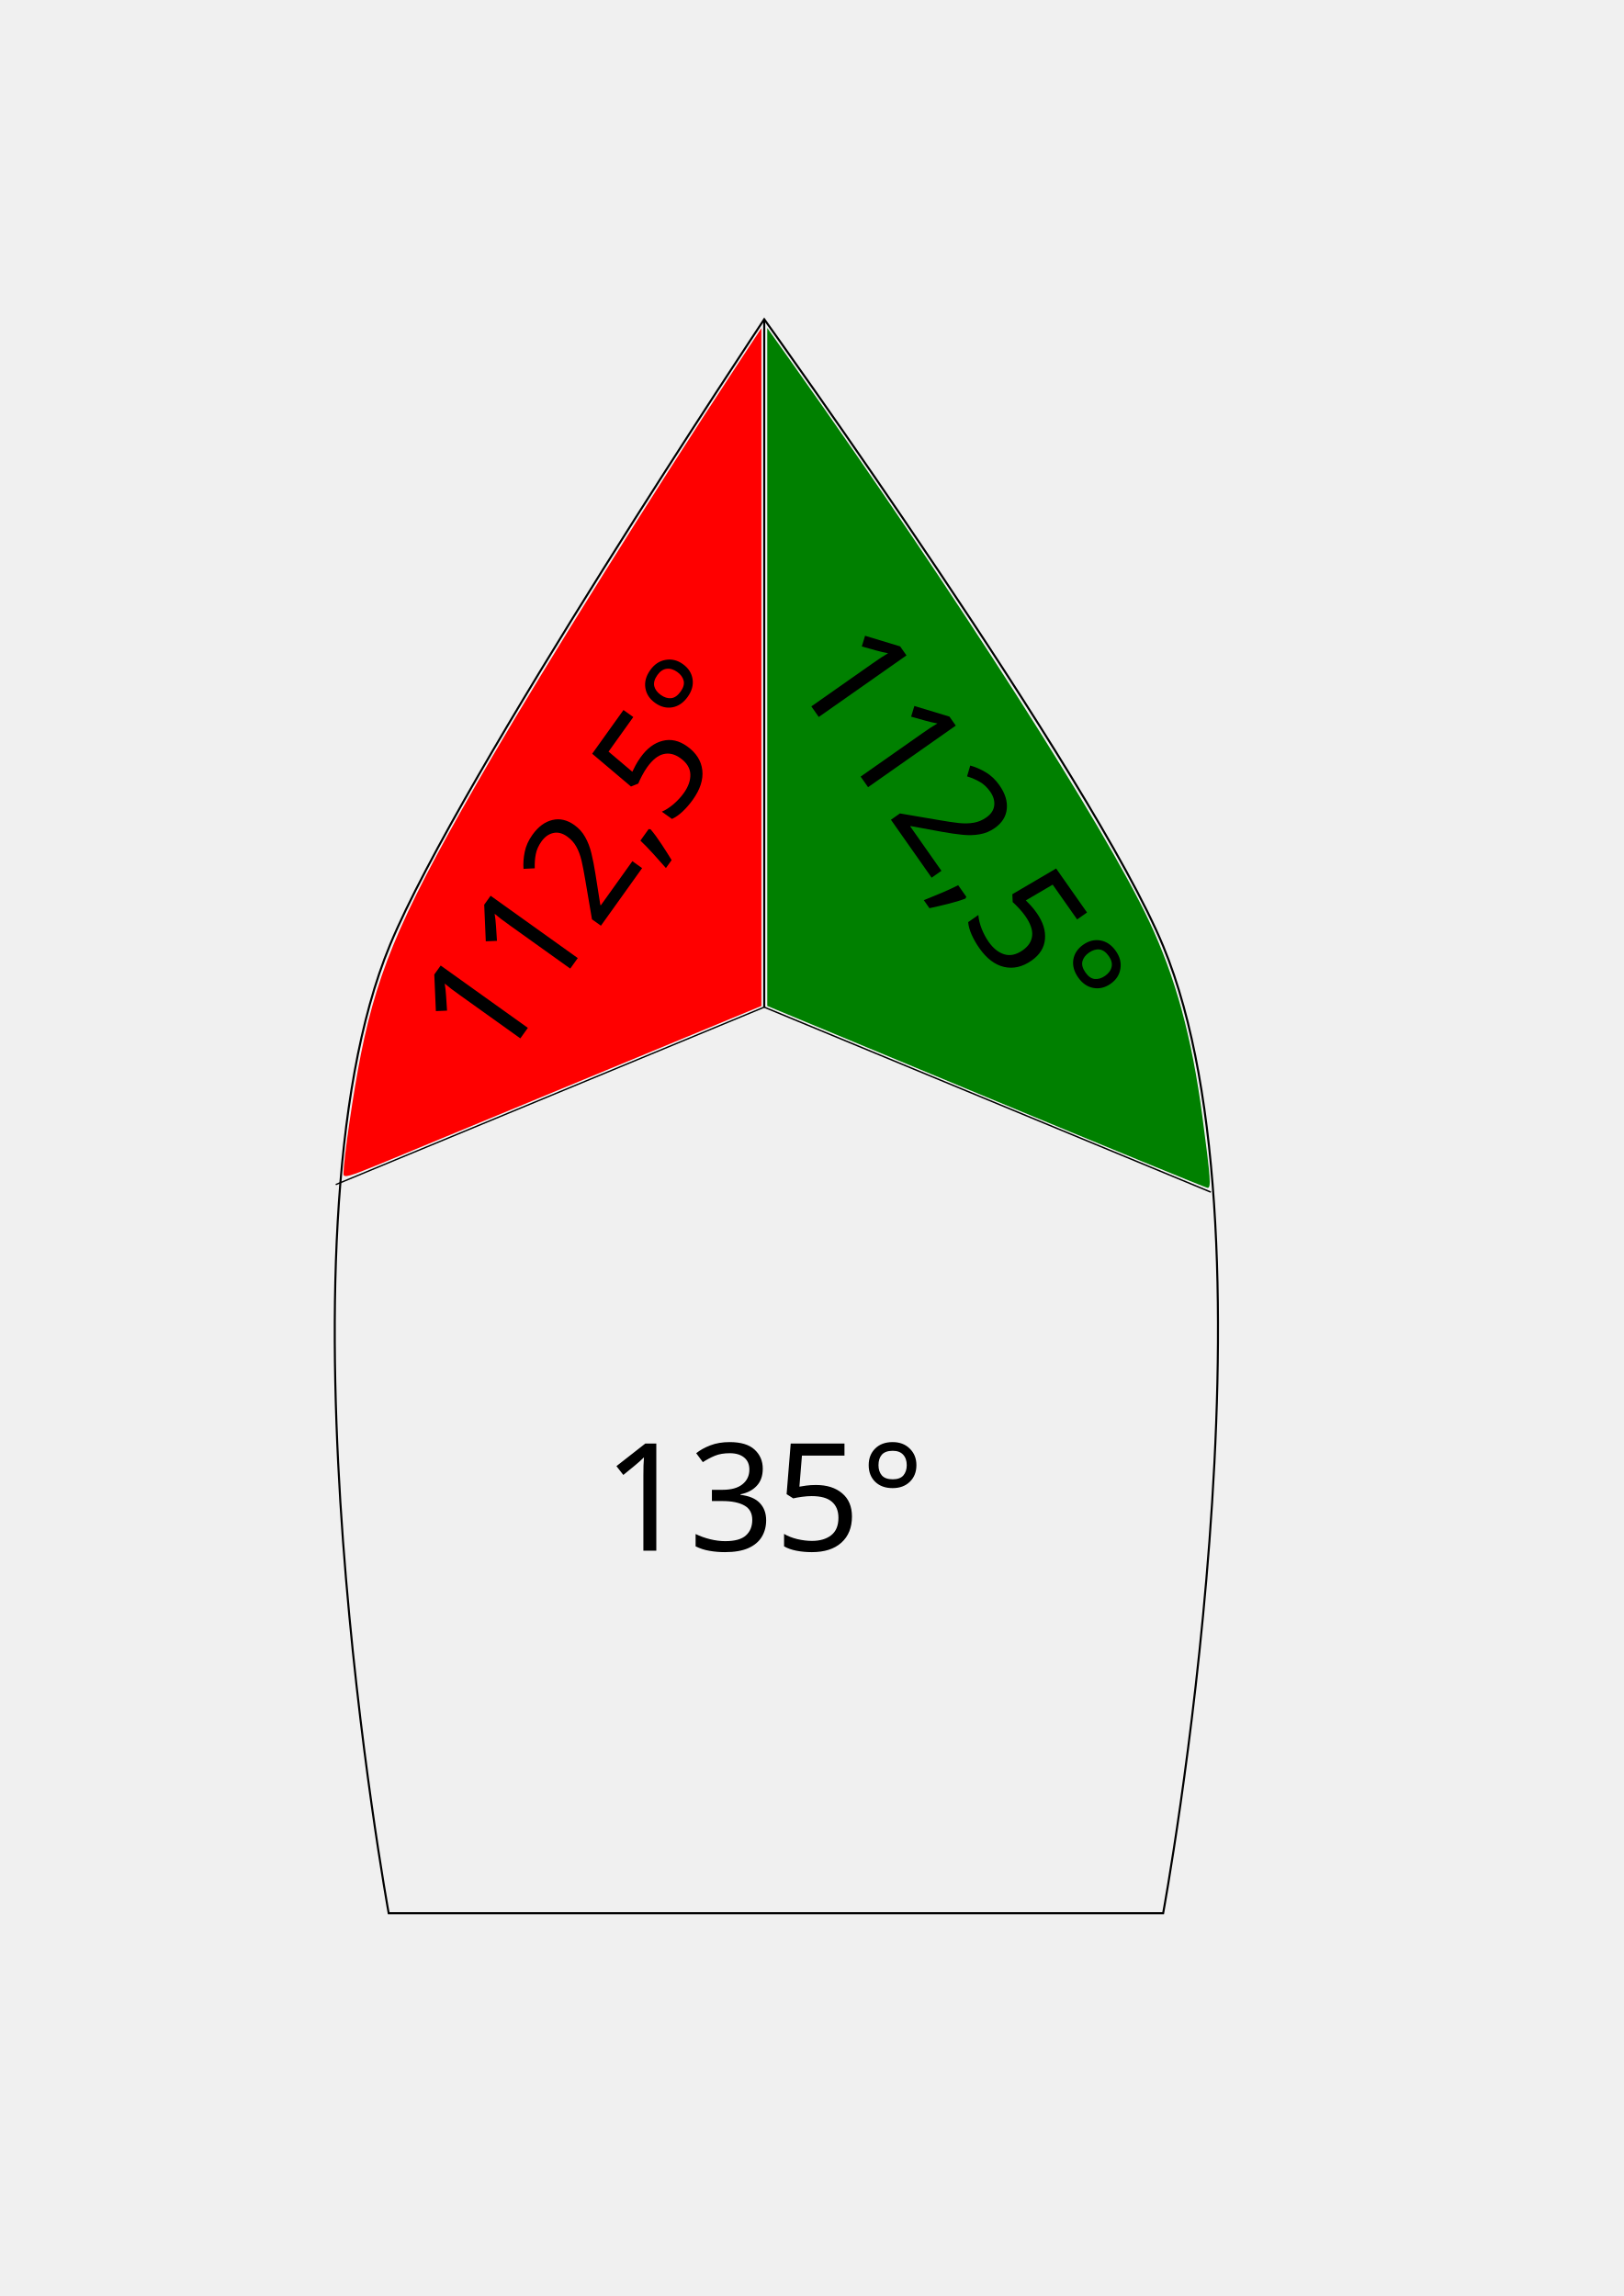
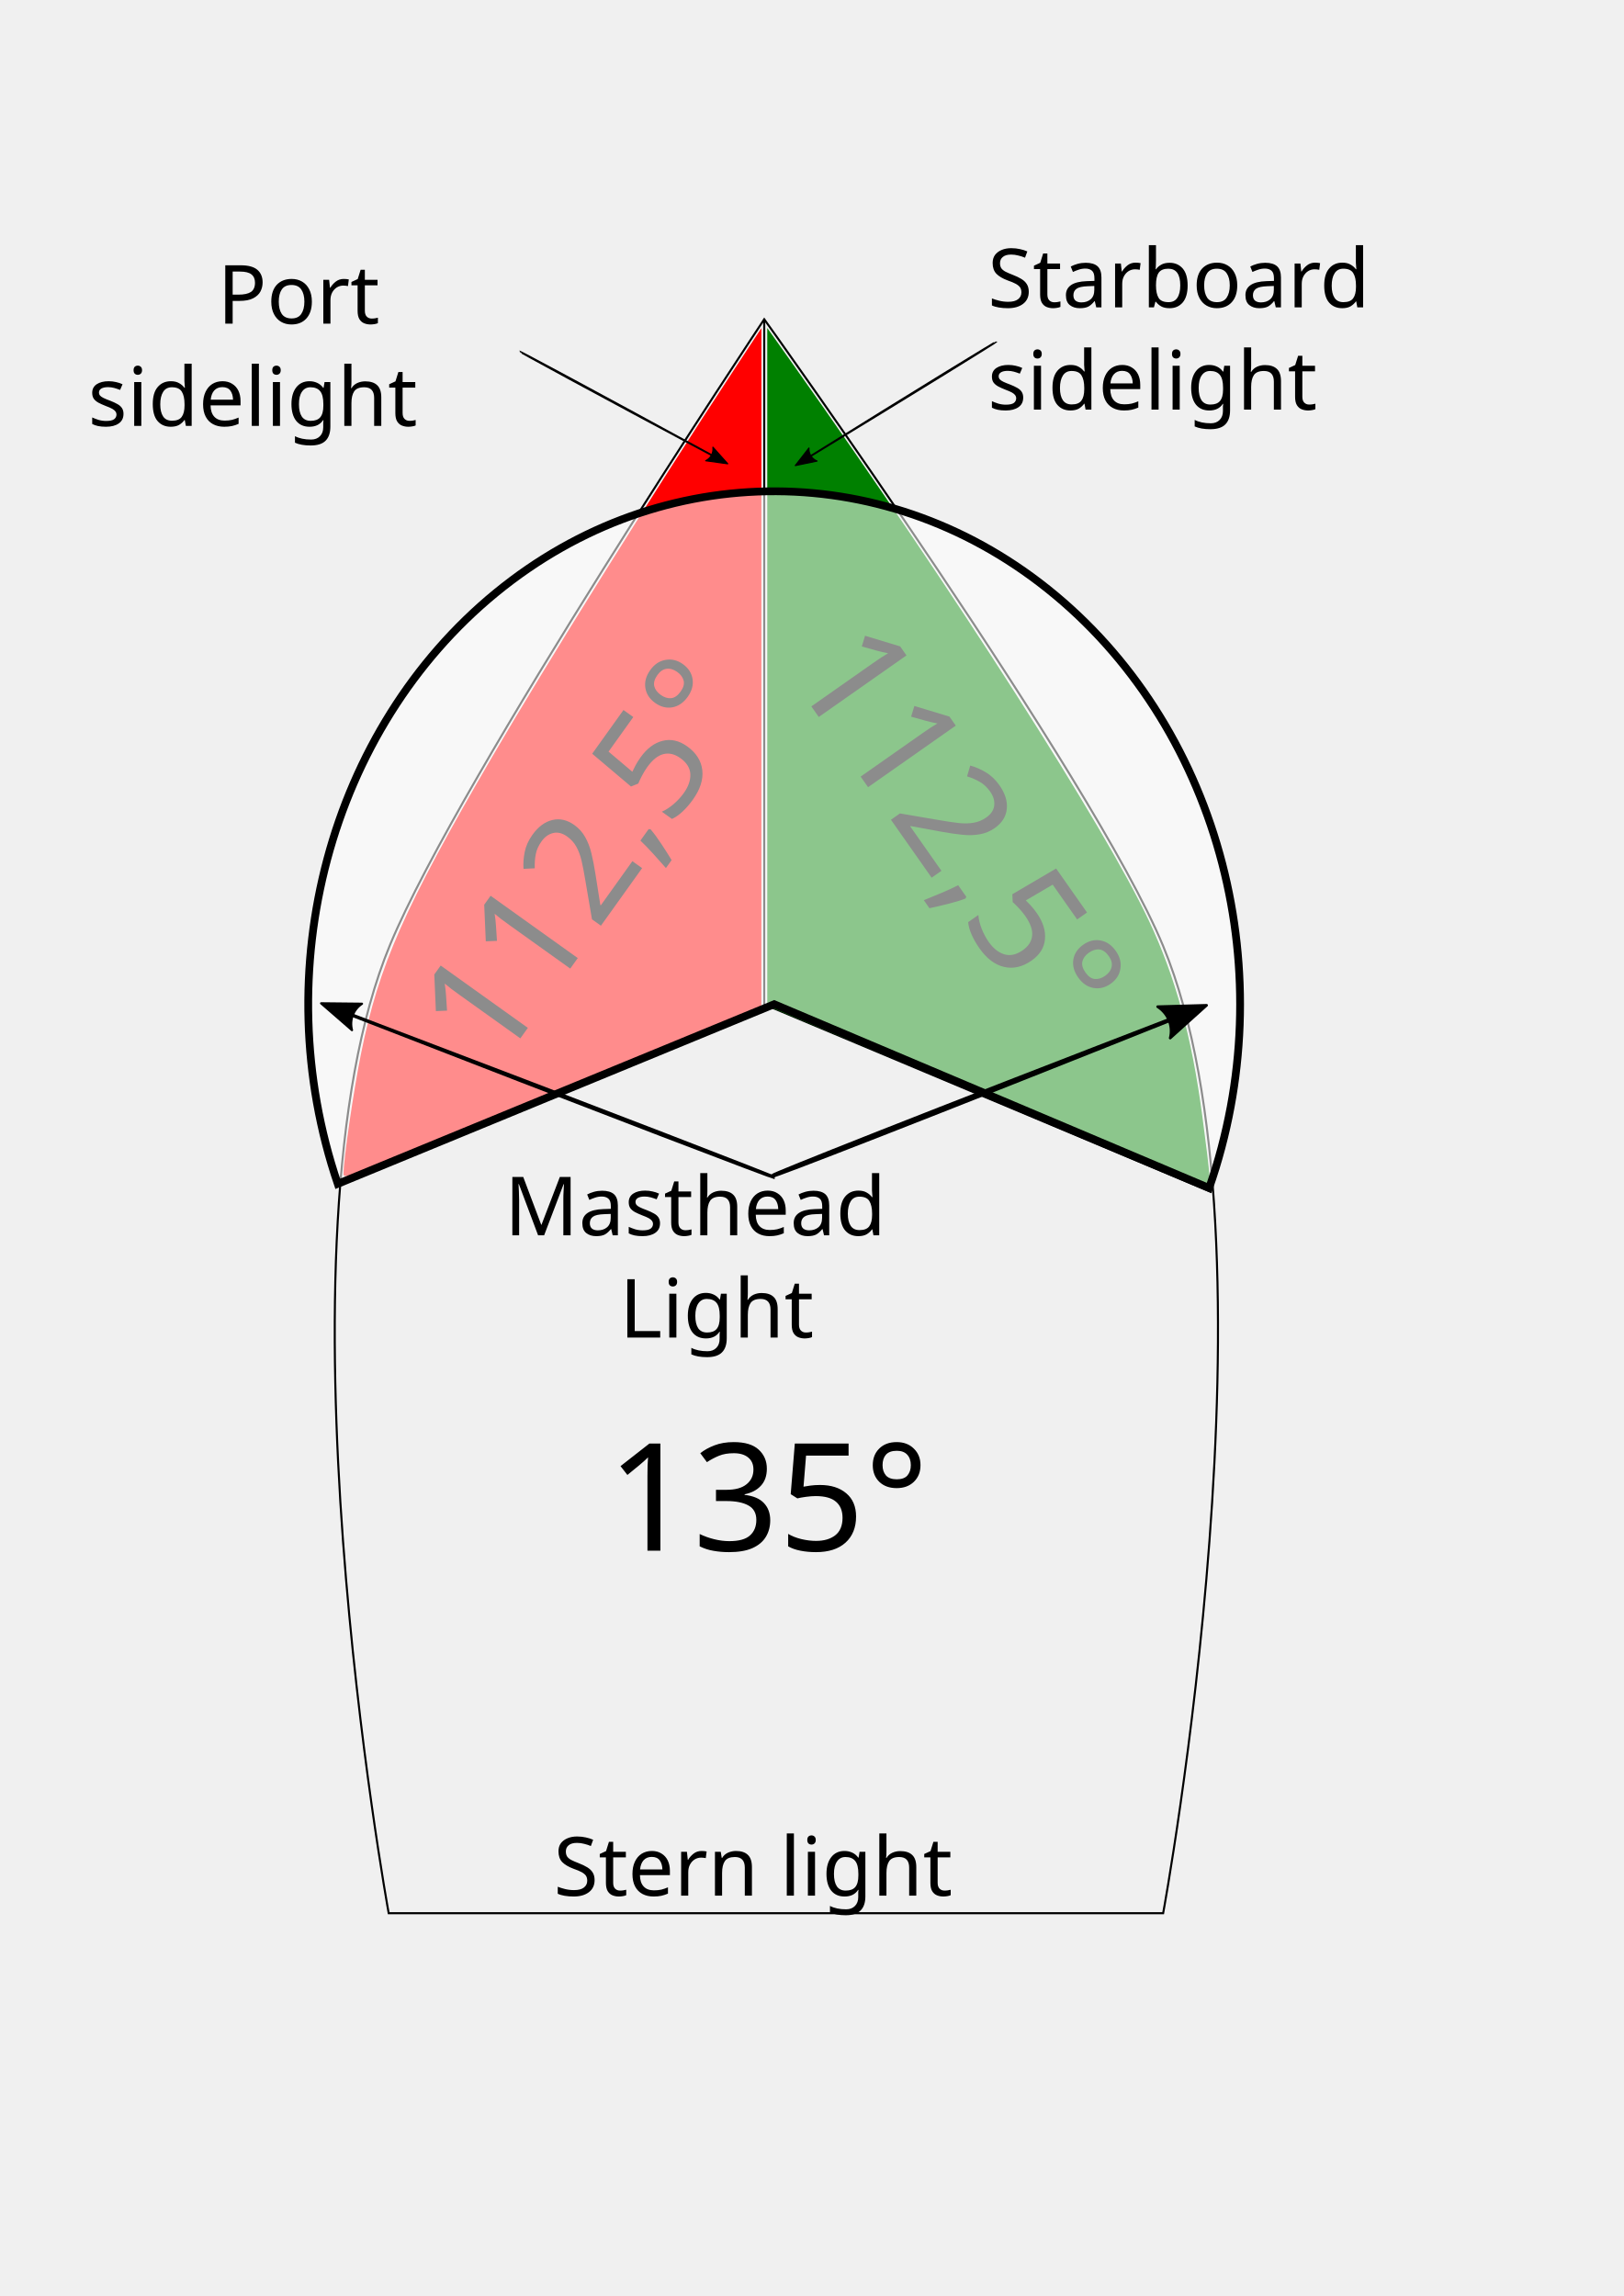
<svg xmlns="http://www.w3.org/2000/svg" width="210mm" height="297mm" viewBox="0 0 210 297" version="1.1" id="svg8">
-   <defs id="defs2" />
+   <defs id="defs2">
+     <marker orient="auto" refY="0.0" refX="0.0" id="Arrow2Lstart" style="overflow:visible">
+       <path id="path887" style="fill-rule:evenodd;stroke-width:0.625;stroke-linejoin:round;stroke:#000000;stroke-opacity:1;fill:#000000;fill-opacity:1" d="M 8.719,4.034 L -2.207,0.016 L 8.719,-4.002 C 6.973,-1.63 6.983,1.616 8.719,4.034 z " transform="scale(1.1) translate(1,0)" />
+     </marker>
+     <marker orient="auto" refY="0" refX="0" id="Arrow2Lstart-5" style="overflow:visible">
+       <path id="path887-3" style="fill:#000000;fill-opacity:1;fill-rule:evenodd;stroke:#000000;stroke-width:0.625;stroke-linejoin:round;stroke-opacity:1" d="M 8.719,4.034 -2.207,0.016 8.719,-4.002 c -1.745,2.372 -1.735,5.617 -6e-7,8.035 z" transform="matrix(1.1,0,0,1.1,1.1,0)" />
+     </marker>
+     <marker orient="auto" refY="0" refX="0" id="Arrow2Lstart-5-6" style="overflow:visible">
+       <path id="path887-3-2" style="fill:#000000;fill-opacity:1;fill-rule:evenodd;stroke:#000000;stroke-width:0.625;stroke-linejoin:round;stroke-opacity:1" d="M 8.719,4.034 -2.207,0.016 8.719,-4.002 c -1.745,2.372 -1.735,5.617 -6e-7,8.035 z" transform="matrix(1.1,0,0,1.1,1.1,0)" />
+     </marker>
+     <marker orient="auto" refY="0" refX="0" id="Arrow2Lstart-5-6-1" style="overflow:visible">
+       <path id="path887-3-2-2" style="fill:#000000;fill-opacity:1;fill-rule:evenodd;stroke:#000000;stroke-width:0.625;stroke-linejoin:round;stroke-opacity:1" d="M 8.719,4.034 -2.207,0.016 8.719,-4.002 c -1.745,2.372 -1.735,5.617 -6e-7,8.035 z" transform="matrix(1.1,0,0,1.1,1.1,0)" />
+     </marker>
+   </defs>
  <g id="layer1">
    <path style="fill:none;stroke:#000000;stroke-width:0.265px;stroke-linecap:butt;stroke-linejoin:miter;stroke-opacity:1" d="M 50.271,247.485 H 150.435 c 0,0 15.959,-86.581 0,-125.11 -9.035,-21.812 -51.594,-81.076 -51.594,-81.076 0,0 -39.364,59.164 -48.381,80.887 -16.012,38.575 -0.189,125.299 -0.189,125.299 z" id="path3805" />
    <path style="fill:none;stroke:#000000;stroke-width:0.265px;stroke-linecap:butt;stroke-linejoin:miter;stroke-opacity:1" d="M 98.841,41.299 V 130.312 Z" id="path3822" />
    <path style="fill:none;stroke:#000000;stroke-width:0.178px;stroke-linecap:butt;stroke-linejoin:miter;stroke-opacity:1" d="M 43.423,153.234 98.857,130.273 Z" id="path3822-3" />
-     <path style="fill:none;stroke:#000000;stroke-width:0.186px;stroke-linecap:butt;stroke-linejoin:miter;stroke-opacity:1" d="M 156.601,154.207 98.826,130.276 Z" id="path3822-3-6" />
+     <path style="fill:none;stroke:#000000;stroke-width:0.186px;stroke-linecap:butt;stroke-linejoin:miter;stroke-opacity:1" d="M 156.601,154.207 99.232,130.123 Z" id="path3822-3-6" />
    <path style="fill:#008000;stroke-width:1.429" d="M 481.836,536.201 375.05,491.803 V 326.076 160.349 l 12.802,18.069 c 79.599,112.345 151.995,225.559 173.767,271.741 12.999,27.574 20.997,56.87 26.128,95.714 4.057,30.714 4.364,35.023 2.484,34.863 -0.886,-0.075 -49.664,-20.116 -108.396,-44.535 z" id="path3854" transform="scale(0.2645833)" />
    <path style="fill:#ff0000;stroke-width:1.429" d="m 167.907,573.971 c 0,-7.037 4.889,-40.625 8.561,-58.812 8.73,-43.24 21.073,-71.187 64.042,-145 26.488,-45.501 79.128,-129.758 118.625,-189.874 l 13.057,-19.874 V 326.116 491.821 l -83.929,34.759 c -46.161,19.117 -92.125,38.156 -102.143,42.309 -15.297,6.341 -18.214,7.155 -18.214,5.082 z" id="path3856" transform="scale(0.2645833)" />
    <text xml:space="preserve" style="font-style:normal;font-weight:normal;font-size:10.583px;line-height:1.25;font-family:sans-serif;letter-spacing:0px;word-spacing:0px;fill:#000000;fill-opacity:1;stroke:none;stroke-width:0.265" x="-75.326" y="132.874" id="text4703" transform="rotate(-54.42798)">
      <tspan id="tspan4701" x="-75.326" y="132.874" style="font-size:19.403px;stroke-width:0.265">112,5°</tspan>
    </text>
    <text xml:space="preserve" style="font-style:normal;font-weight:normal;font-size:10.583px;line-height:1.25;font-family:sans-serif;letter-spacing:0px;word-spacing:0px;fill:#000000;fill-opacity:1;stroke:none;stroke-width:0.265" x="129.862" y="-33.367" id="text4703-3" transform="rotate(54.92438)">
      <tspan id="tspan4701-5" x="129.862" y="-33.367" style="font-size:19.403px;stroke-width:0.265">112,5°</tspan>
    </text>
-     <text xml:space="preserve" style="font-style:normal;font-weight:normal;font-size:19.497px;line-height:1.25;font-family:sans-serif;letter-spacing:0px;word-spacing:0px;fill:#000000;fill-opacity:1;stroke:none;stroke-width:0.487" x="77.992" y="200.589" id="text4703-3-6">
-       <tspan id="tspan4701-5-2" x="77.992" y="200.589" style="font-size:19.403px;stroke-width:0.487">135°</tspan>
+     <text xml:space="preserve" style="font-style:normal;font-weight:normal;font-size:19.497px;line-height:1.25;font-family:sans-serif;letter-spacing:0px;word-spacing:0px;fill:#000000;fill-opacity:1;stroke:none;stroke-width:0.487" x="78.521" y="200.589" id="text4703-3-6">
+       <tspan id="tspan4701-5-2" x="78.521" y="200.589" style="font-size:19.403px;stroke-width:0.487">135°</tspan>
+     </text>
+     <text xml:space="preserve" style="font-style:normal;font-weight:normal;font-size:10.583px;line-height:1.25;font-family:sans-serif;letter-spacing:0px;word-spacing:0px;fill:#000000;fill-opacity:1;stroke:none;stroke-width:0.265" x="67.747" y="41.866" id="text826">
+       <tspan id="tspan824" x="71.116" y="41.866" style="text-align:end;text-anchor:end;stroke-width:0.265">Port </tspan>
+       <tspan x="67.747" y="55.095" style="text-align:end;text-anchor:end;stroke-width:0.265" id="tspan828">sidelight</tspan>
+     </text>
+     <text xml:space="preserve" style="font-style:normal;font-weight:normal;font-size:10.583px;line-height:1.25;font-family:sans-serif;letter-spacing:0px;word-spacing:0px;fill:#000000;fill-opacity:1;stroke:none;stroke-width:0.265" x="127.741" y="39.759" id="text826-3">
+       <tspan id="tspan824-6" x="127.741" y="39.759" style="stroke-width:0.265">Starboard </tspan>
+       <tspan x="127.741" y="52.988" style="stroke-width:0.265" id="tspan828-7">sidelight</tspan>
+     </text>
+     <text xml:space="preserve" style="font-style:normal;font-weight:normal;font-size:10.583px;line-height:1.25;font-family:sans-serif;letter-spacing:0px;word-spacing:0px;fill:#000000;fill-opacity:1;stroke:none;stroke-width:0.265" x="71.589" y="245.217" id="text853">
+       <tspan id="tspan851" x="71.589" y="245.217" style="stroke-width:0.265">Stern light</tspan>
+     </text>
+     <path style="fill:#ffffff;fill-opacity:0.547;stroke:#000000;stroke-width:1.003;stroke-miterlimit:4;stroke-dasharray:none;stroke-opacity:1" id="path865" d="m -153.137,43.683 a 66.351,60.258 0 0 1 76.458,20.459 66.351,60.258 0 0 1 -0.348,72.388 66.351,60.258 0 0 1 -76.652,19.852 l 23.778,-56.256 z" transform="rotate(-90)" />
+     <path style="fill:none;stroke:#000000;stroke-width:0.224px;stroke-linecap:butt;stroke-linejoin:miter;stroke-opacity:1;marker-start:url(#Arrow2Lstart)" d="m 103.111,60.062 c 34.416,-21.442 34.416,-20.955 0,0 z" id="path867" />
+     <path style="fill:none;stroke:#000000;stroke-width:0.224px;stroke-linecap:butt;stroke-linejoin:miter;stroke-opacity:1;marker-start:url(#Arrow2Lstart-5)" d="m 93.851,59.854 c -35.778,-19.084 -35.356,-19.327 0,0 z" id="path867-5" />
+     <path style="fill:none;stroke:#000000;stroke-width:0.413px;stroke-linecap:butt;stroke-linejoin:miter;stroke-opacity:1;marker-start:url(#Arrow2Lstart-5-6)" d="m 42.046,129.972 c 78.033,29.633 77.112,30.012 0,0 z" id="path867-5-9" />
+     <path style="fill:none;stroke:#000000;stroke-width:0.495px;stroke-linecap:butt;stroke-linejoin:miter;stroke-opacity:1;marker-start:url(#Arrow2Lstart-5-6-1)" d="m 155.449,130.293 c -74.117,29.651 -73.879,28.454 0,0 z" id="path867-5-9-7" />
+     <text xml:space="preserve" style="font-style:normal;font-weight:normal;font-size:10.583px;line-height:1.25;font-family:sans-serif;letter-spacing:0px;word-spacing:0px;fill:#000000;fill-opacity:1;stroke:none;stroke-width:0.265" x="99.557" y="159.795" id="text10974">
+       <tspan id="tspan10972" x="99.557" y="159.795" style="text-align:center;text-anchor:middle;stroke-width:0.265">Masthead</tspan>
+       <tspan x="99.557" y="173.024" style="text-align:center;text-anchor:middle;stroke-width:0.265" id="tspan10976">Light</tspan>
    </text>
  </g>
</svg>
